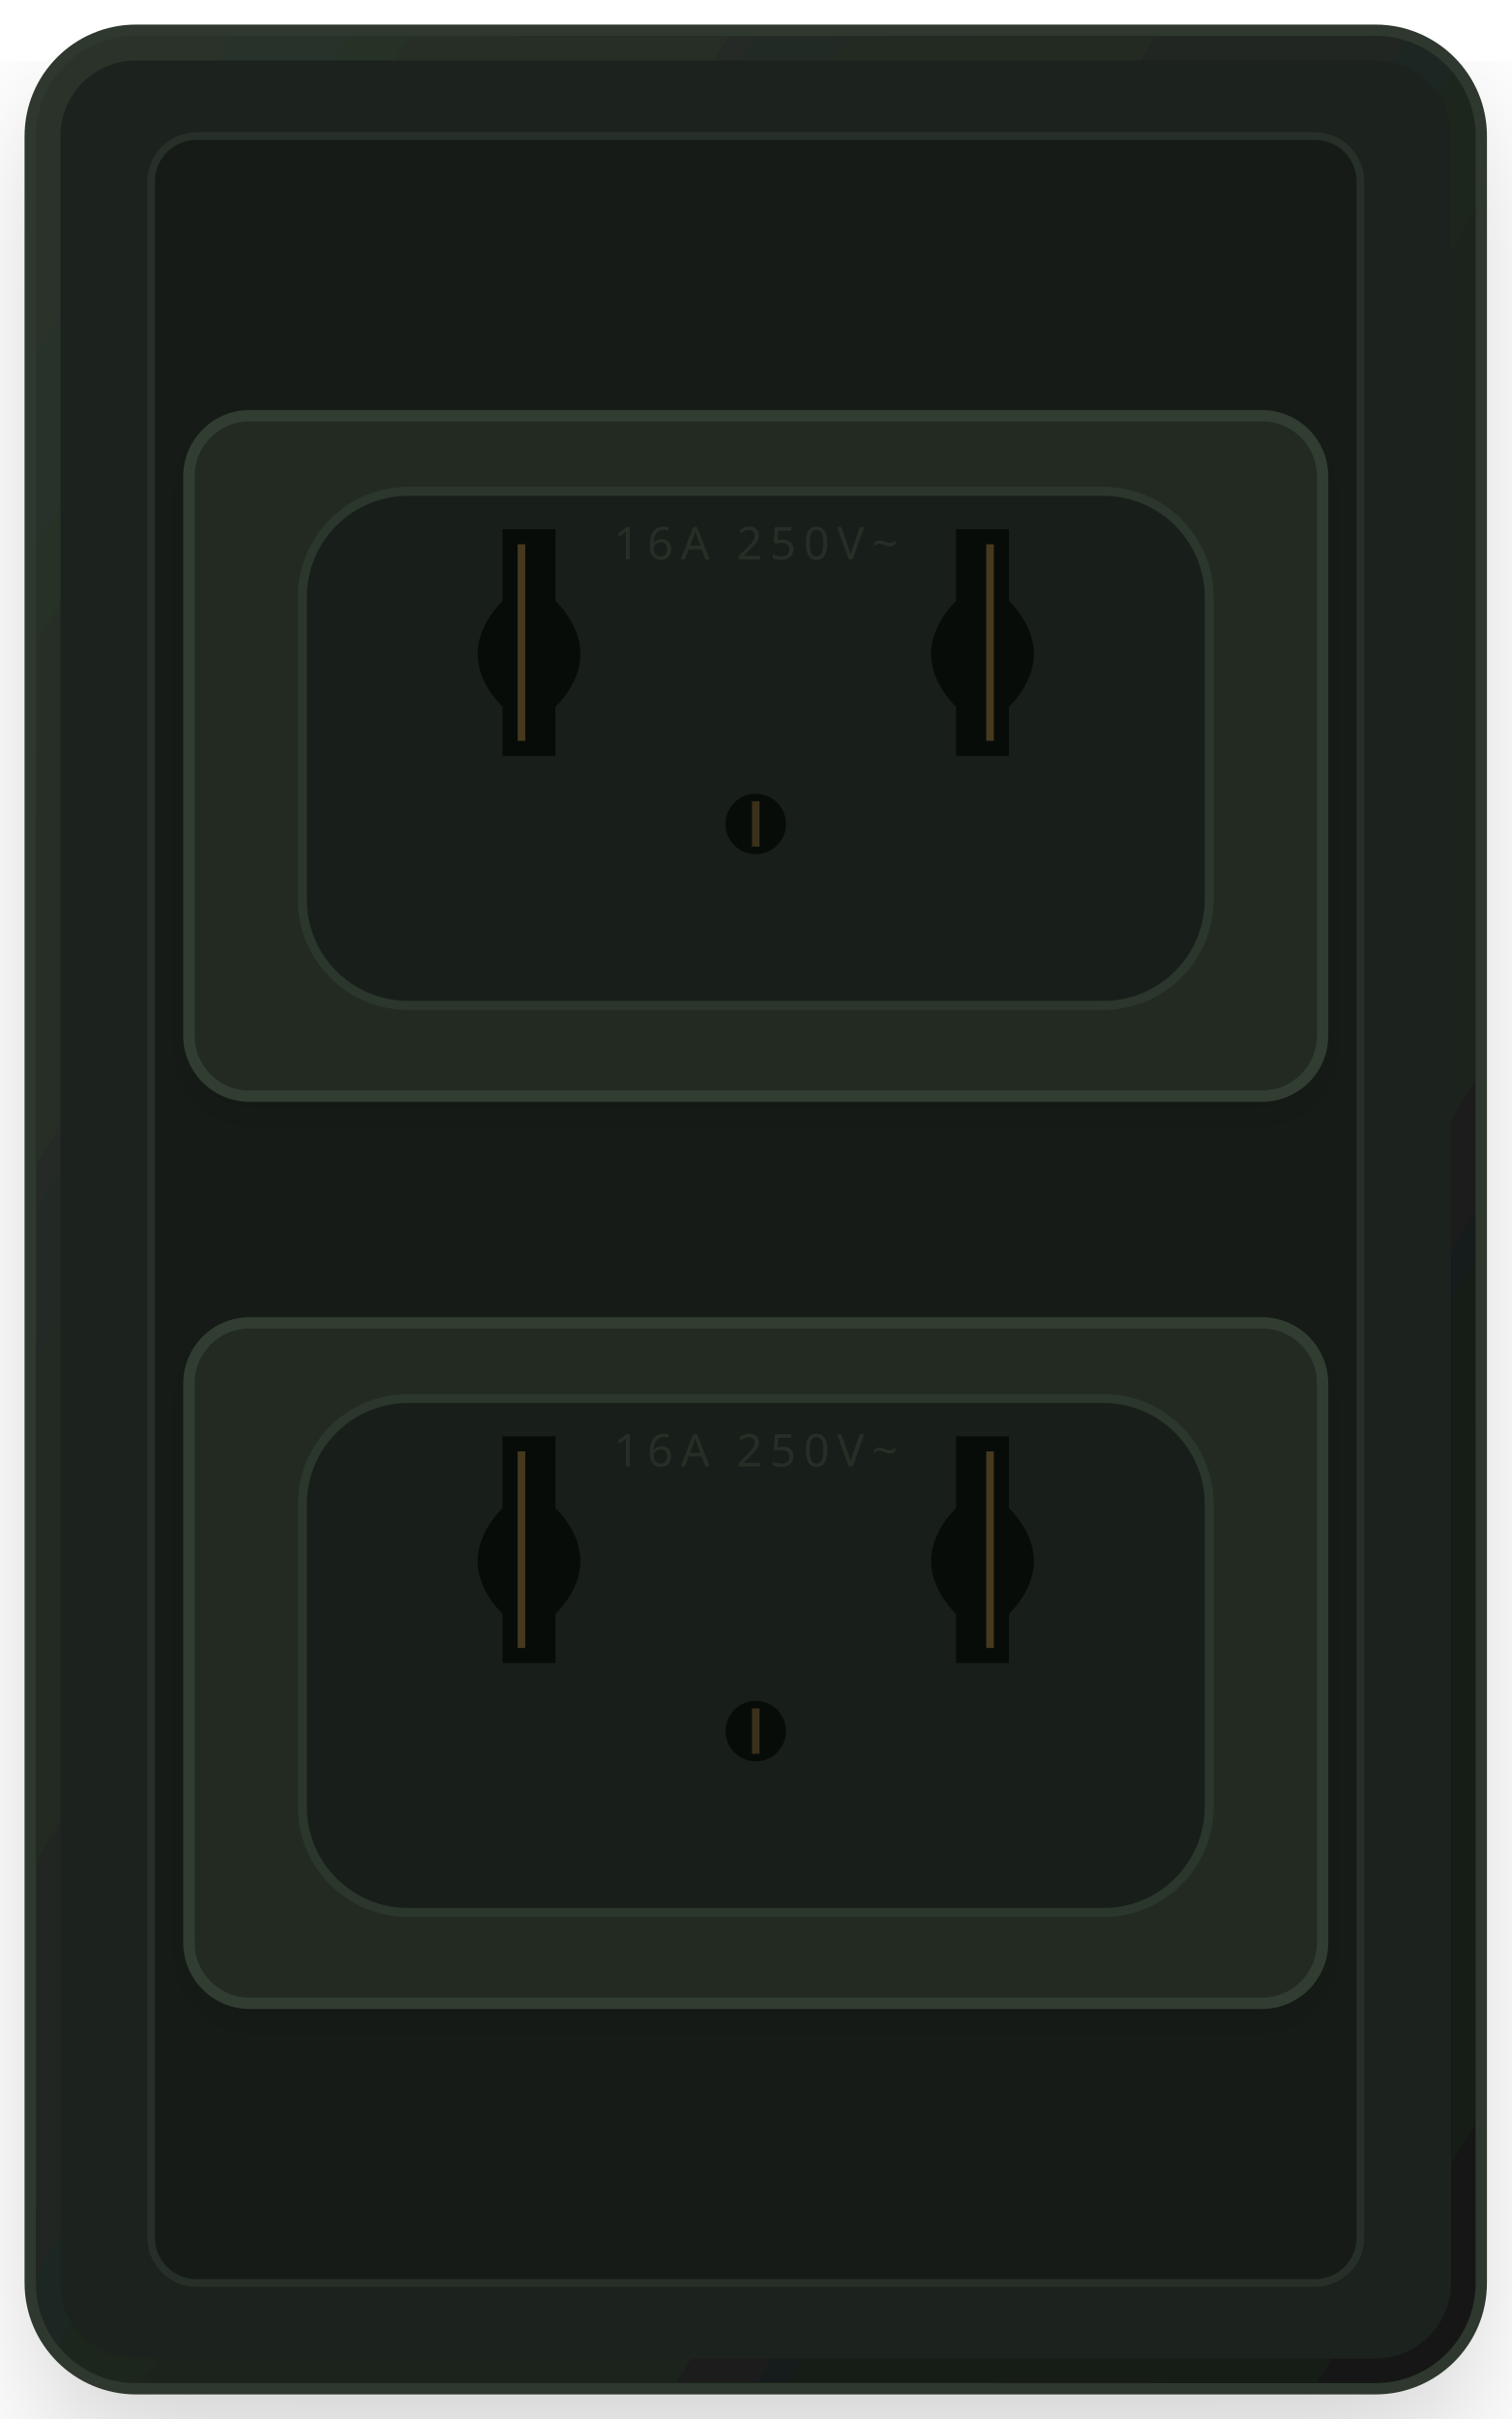
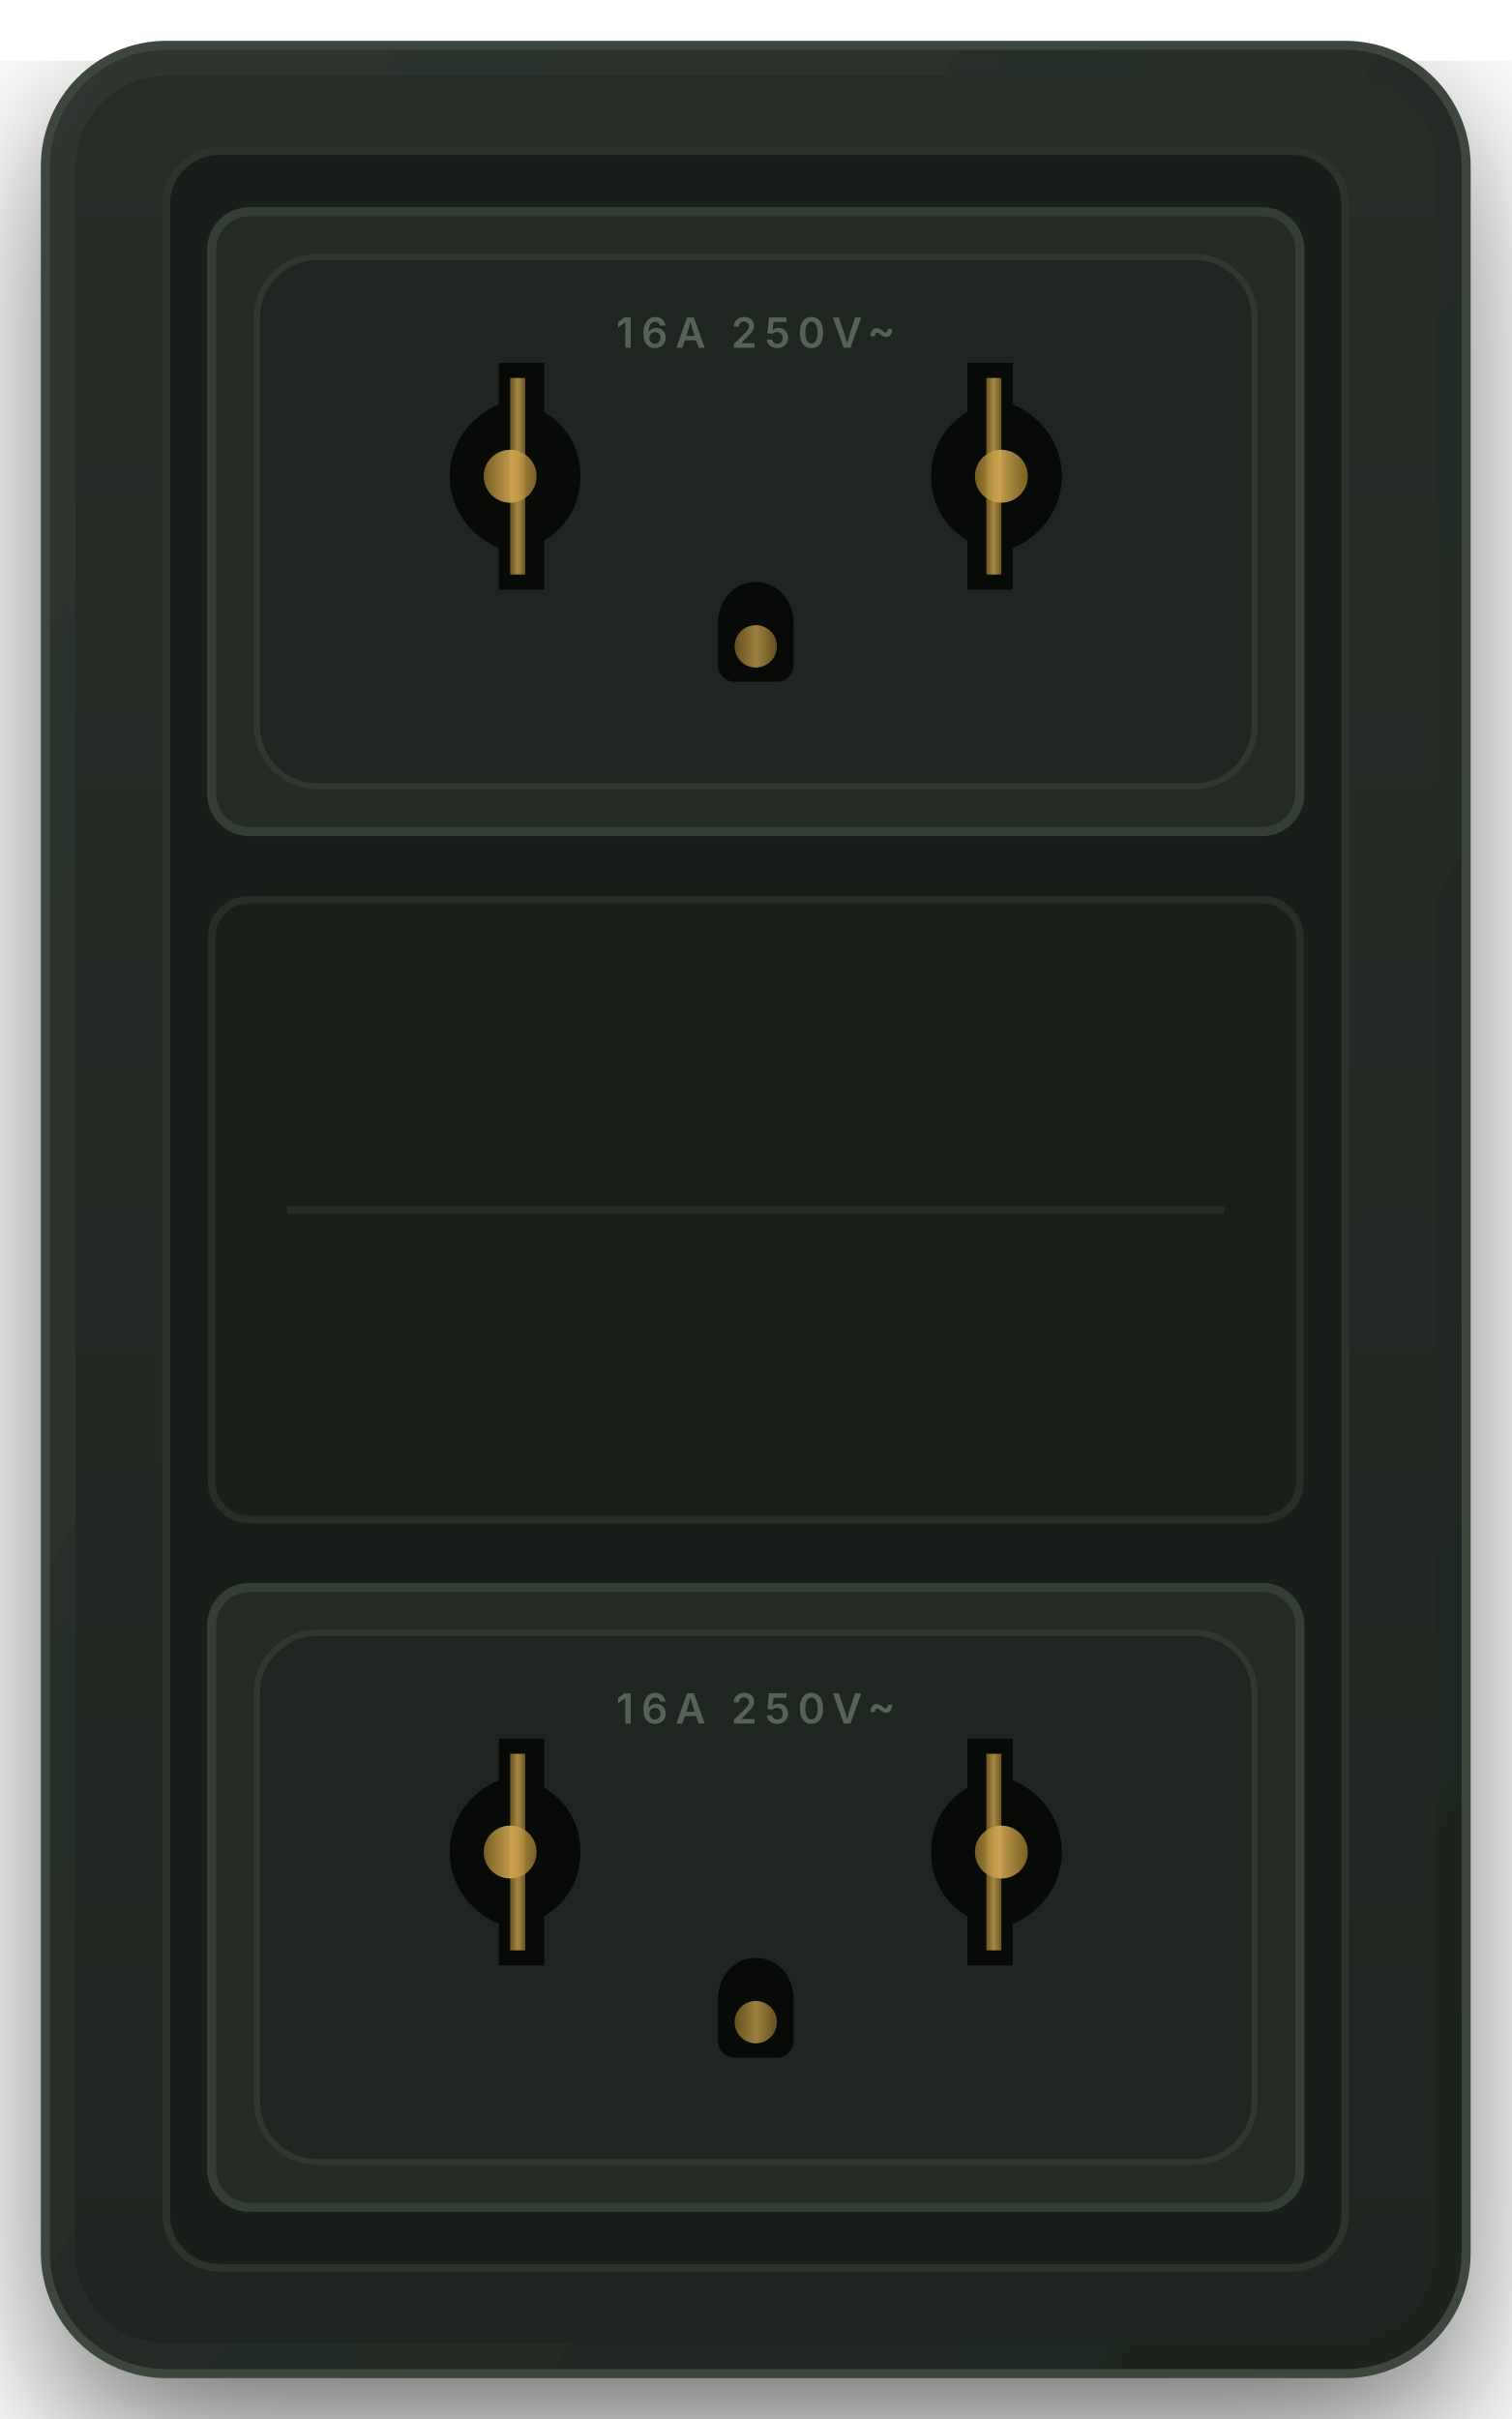
<svg xmlns="http://www.w3.org/2000/svg" viewBox="0 0 200 320" width="100%" height="100%">
  <defs>
-     <filter id="plate-shadow" x="-10%" y="-10%" width="125%" height="125%">
-       <feDropShadow dx="0" dy="8" stdDeviation="10" flood-color="rgba(0,0,0,0.18)" />
+     <filter id="plate-shadow" x="-15%" y="-10%" width="130%" height="130%">
+       <feDropShadow dx="0" dy="8" stdDeviation="12" flood-color="rgba(0,0,0,0.6)" />
    </filter>
-     <filter id="mod-shadow" x="-5%" y="-5%" width="110%" height="115%">
-       <feDropShadow dx="0" dy="2" stdDeviation="2" flood-color="rgba(0,0,0,0.08)" />
-     </filter>
-     <linearGradient id="plate-chamfer" x1="0%" y1="0%" x2="100%" y2="100%">
-       <stop offset="0%" stop-color="#2a332b" />
-       <stop offset="100%" stop-color="#141814" />
+     <linearGradient id="plate-bevel" x1="0%" y1="0%" x2="100%" y2="100%">
+       <stop offset="0%" stop-color="#2f3630" />
+       <stop offset="100%" stop-color="#1c221d" />
+     </linearGradient>
+     <linearGradient id="plate-face" x1="0%" y1="0%" x2="0%" y2="100%">
+       <stop offset="0%" stop-color="#262d27" />
+       <stop offset="100%" stop-color="#1e241f" />
+     </linearGradient>
+     <linearGradient id="brass" x1="0%" y1="0%" x2="100%" y2="0%">
+       <stop offset="0%" stop-color="#8d6d27" />
+       <stop offset="50%" stop-color="#dcb158" />
+       <stop offset="100%" stop-color="#8d6d27" />
    </linearGradient>
  </defs>
-   <rect x="4" y="4" width="192" height="312" rx="14" fill="url(#plate-chamfer)" stroke="#2d372e" stroke-width="1.5" filter="url(#plate-shadow)" />
-   <rect x="8" y="8" width="184" height="304" rx="10" fill="#1c221d" />
-   <rect x="20" y="18" width="160" height="284" rx="6" fill="#161b17" stroke="#273028" stroke-width="1" />
-   <g transform="translate(25, 55)">
-     <rect x="0" y="0" width="150" height="90" rx="8" fill="#222a23" stroke="#313c32" stroke-width="1.5" filter="url(#mod-shadow)" />
-     <rect x="15" y="10" width="120" height="68" rx="14" fill="#181e19" stroke="#2b362c" stroke-width="1.2" />
-     <g transform="translate(45, 30)">
-       <path d="M-3.5,-15 L3.5,-15 L3.5,-5.5 C5.5,-3.5 6.8,-1 6.8,1.5 C6.8,4 5.5,6.5 3.5,8.5 L3.5,15 L-3.5,15 L-3.5,8.5 C-5.5,6.5 -6.8,4 -6.8,1.5 C-6.8,-1 -5.5,-3.5 -3.5,-5.5 Z" fill="#080c09" />
-       <line x1="-1" y1="-13" x2="-1" y2="13" stroke="#5c4826" stroke-width="1" opacity="0.75" />
+   <rect x="6" y="6" width="188" height="308" rx="16" fill="url(#plate-bevel)" filter="url(#plate-shadow)" stroke="#3d473e" stroke-width="1.2" />
+   <rect x="10" y="10" width="180" height="300" rx="12" fill="url(#plate-face)" />
+   <rect x="22" y="20" width="156" height="280" rx="7" fill="#181e19" stroke="#2b332c" stroke-width="1" />
+   <g>
+     <rect x="28" y="28" width="144" height="82" rx="5" fill="#242b25" stroke="#353e36" stroke-width="1.2" />
+     <rect x="34" y="34" width="132" height="70" rx="8" fill="#1f2520" stroke="#2f3830" stroke-width="0.8" />
+     <g transform="translate(69, 63)">
+       <path d="M-3,-15 h6 v6.5 c3,1.8 4.8,4.8 4.8,8.5 c0,3.7 -1.8,6.7 -4.8,8.5 v6.5 h-6 v-5.5 c-3.8,-1.6 -6.5,-5.2 -6.5,-9.5 c0,-4.3 2.7,-7.9 6.5,-9.5 z" fill="#070a07" />
+       <rect x="-1.5" y="-13" width="2" height="26" fill="url(#brass)" opacity="0.75" />
+       <circle cx="-1.5" cy="0" r="3.5" fill="url(#brass)" opacity="0.85" />
    </g>
-     <g transform="translate(105, 30)">
-       <path d="M-3.5,-15 L3.5,-15 L3.5,-5.5 C5.5,-3.5 6.8,-1 6.8,1.5 C6.8,4 5.5,6.5 3.5,8.5 L3.5,15 L-3.5,15 L-3.5,8.5 C-5.5,6.5 -6.8,4 -6.8,1.5 C-6.8,-1 -5.5,-3.5 -3.5,-5.5 Z" fill="#080c09" />
-       <line x1="1" y1="-13" x2="1" y2="13" stroke="#5c4826" stroke-width="1" opacity="0.75" />
+     <g transform="translate(131, 63)">
+       <path d="M-3,-15 h6 v5.5 c3.8,1.6 6.5,5.2 6.5,9.5 c0,4.3 -2.7,7.9 -6.5,9.5 v5.5 h-6 v-6.5 c-3,-1.8 -4.8,-4.8 -4.8,-8.5 c0,-3.7 1.8,-6.7 4.8,-8.5 z" fill="#070a07" />
+       <rect x="-0.5" y="-13" width="2" height="26" fill="url(#brass)" opacity="0.75" />
+       <circle cx="1.5" cy="0" r="3.5" fill="url(#brass)" opacity="0.85" />
    </g>
-     <g transform="translate(75, 54)">
-       <circle cx="0" cy="0" r="4" fill="#080c09" />
-       <line x1="0" y1="-3" x2="0" y2="3" stroke="#5c4826" stroke-width="1" opacity="0.6" />
+     <g transform="translate(100, 88)">
+       <path d="M-5,-5.5 c0,-3.2 2.2,-5.5 5,-5.5 c2.8,0 5,2.3 5,5.5 v5.5 c0,1.2 -1,2.2 -2.2,2.2 h-5.6 c-1.2,0 -2.2,-1 -2.2,-2.2 z" fill="#070a07" />
+       <circle cx="0" cy="-2.5" r="2.8" fill="url(#brass)" opacity="0.7" />
    </g>
-     <text x="75" y="19" text-anchor="middle" font-family="sans-serif" font-size="6" fill="#2b362c" opacity="0.7" letter-spacing="1">16A 250V~</text>
+     <text x="100" y="46" text-anchor="middle" font-family="system-ui, -apple-system, sans-serif" font-size="5.5" font-weight="600" fill="#556356" letter-spacing="1">16A 250V~</text>
  </g>
-   <g transform="translate(25, 175)">
-     <rect x="0" y="0" width="150" height="90" rx="8" fill="#222a23" stroke="#313c32" stroke-width="1.5" filter="url(#mod-shadow)" />
-     <rect x="15" y="10" width="120" height="68" rx="14" fill="#181e19" stroke="#2b362c" stroke-width="1.2" />
-     <g transform="translate(45, 30)">
-       <path d="M-3.5,-15 L3.5,-15 L3.5,-5.5 C5.5,-3.5 6.8,-1 6.8,1.5 C6.8,4 5.5,6.5 3.5,8.5 L3.5,15 L-3.5,15 L-3.5,8.5 C-5.5,6.5 -6.8,4 -6.8,1.5 C-6.8,-1 -5.5,-3.5 -3.5,-5.5 Z" fill="#080c09" />
-       <line x1="-1" y1="-13" x2="-1" y2="13" stroke="#5c4826" stroke-width="1" opacity="0.75" />
+   <g>
+     <rect x="28" y="119" width="144" height="82" rx="5" fill="#1a201b" stroke="#283129" stroke-width="1" opacity="0.9" />
+     <line x1="38" y1="160" x2="162" y2="160" stroke="#2d372e" stroke-width="1" opacity="0.6" />
+   </g>
+   <g>
+     <rect x="28" y="210" width="144" height="82" rx="5" fill="#242b25" stroke="#353e36" stroke-width="1.2" />
+     <rect x="34" y="216" width="132" height="70" rx="8" fill="#1f2520" stroke="#2f3830" stroke-width="0.8" />
+     <g transform="translate(69, 245)">
+       <path d="M-3,-15 h6 v6.5 c3,1.8 4.8,4.8 4.8,8.5 c0,3.7 -1.8,6.7 -4.8,8.5 v6.5 h-6 v-5.5 c-3.8,-1.6 -6.5,-5.2 -6.5,-9.5 c0,-4.3 2.7,-7.9 6.5,-9.5 z" fill="#070a07" />
+       <rect x="-1.5" y="-13" width="2" height="26" fill="url(#brass)" opacity="0.75" />
+       <circle cx="-1.5" cy="0" r="3.5" fill="url(#brass)" opacity="0.85" />
    </g>
-     <g transform="translate(105, 30)">
-       <path d="M-3.5,-15 L3.5,-15 L3.5,-5.5 C5.5,-3.5 6.8,-1 6.8,1.5 C6.8,4 5.5,6.5 3.5,8.5 L3.5,15 L-3.5,15 L-3.5,8.5 C-5.5,6.5 -6.8,4 -6.8,1.5 C-6.8,-1 -5.5,-3.5 -3.5,-5.5 Z" fill="#080c09" />
-       <line x1="1" y1="-13" x2="1" y2="13" stroke="#5c4826" stroke-width="1" opacity="0.75" />
+     <g transform="translate(131, 245)">
+       <path d="M-3,-15 h6 v5.5 c3.8,1.6 6.5,5.2 6.5,9.5 c0,4.3 -2.7,7.9 -6.5,9.5 v5.5 h-6 v-6.5 c-3,-1.8 -4.8,-4.8 -4.8,-8.5 c0,-3.7 1.8,-6.7 4.8,-8.5 z" fill="#070a07" />
+       <rect x="-0.5" y="-13" width="2" height="26" fill="url(#brass)" opacity="0.75" />
+       <circle cx="1.5" cy="0" r="3.5" fill="url(#brass)" opacity="0.85" />
    </g>
-     <g transform="translate(75, 54)">
-       <circle cx="0" cy="0" r="4" fill="#080c09" />
-       <line x1="0" y1="-3" x2="0" y2="3" stroke="#5c4826" stroke-width="1" opacity="0.6" />
+     <g transform="translate(100, 270)">
+       <path d="M-5,-5.5 c0,-3.2 2.2,-5.5 5,-5.5 c2.8,0 5,2.3 5,5.5 v5.5 c0,1.2 -1,2.2 -2.2,2.2 h-5.6 c-1.2,0 -2.2,-1 -2.2,-2.2 z" fill="#070a07" />
+       <circle cx="0" cy="-2.5" r="2.8" fill="url(#brass)" opacity="0.7" />
    </g>
-     <text x="75" y="19" text-anchor="middle" font-family="sans-serif" font-size="6" fill="#2b362c" opacity="0.7" letter-spacing="1">16A 250V~</text>
+     <text x="100" y="228" text-anchor="middle" font-family="system-ui, -apple-system, sans-serif" font-size="5.5" font-weight="600" fill="#556356" letter-spacing="1">16A 250V~</text>
  </g>
</svg>
